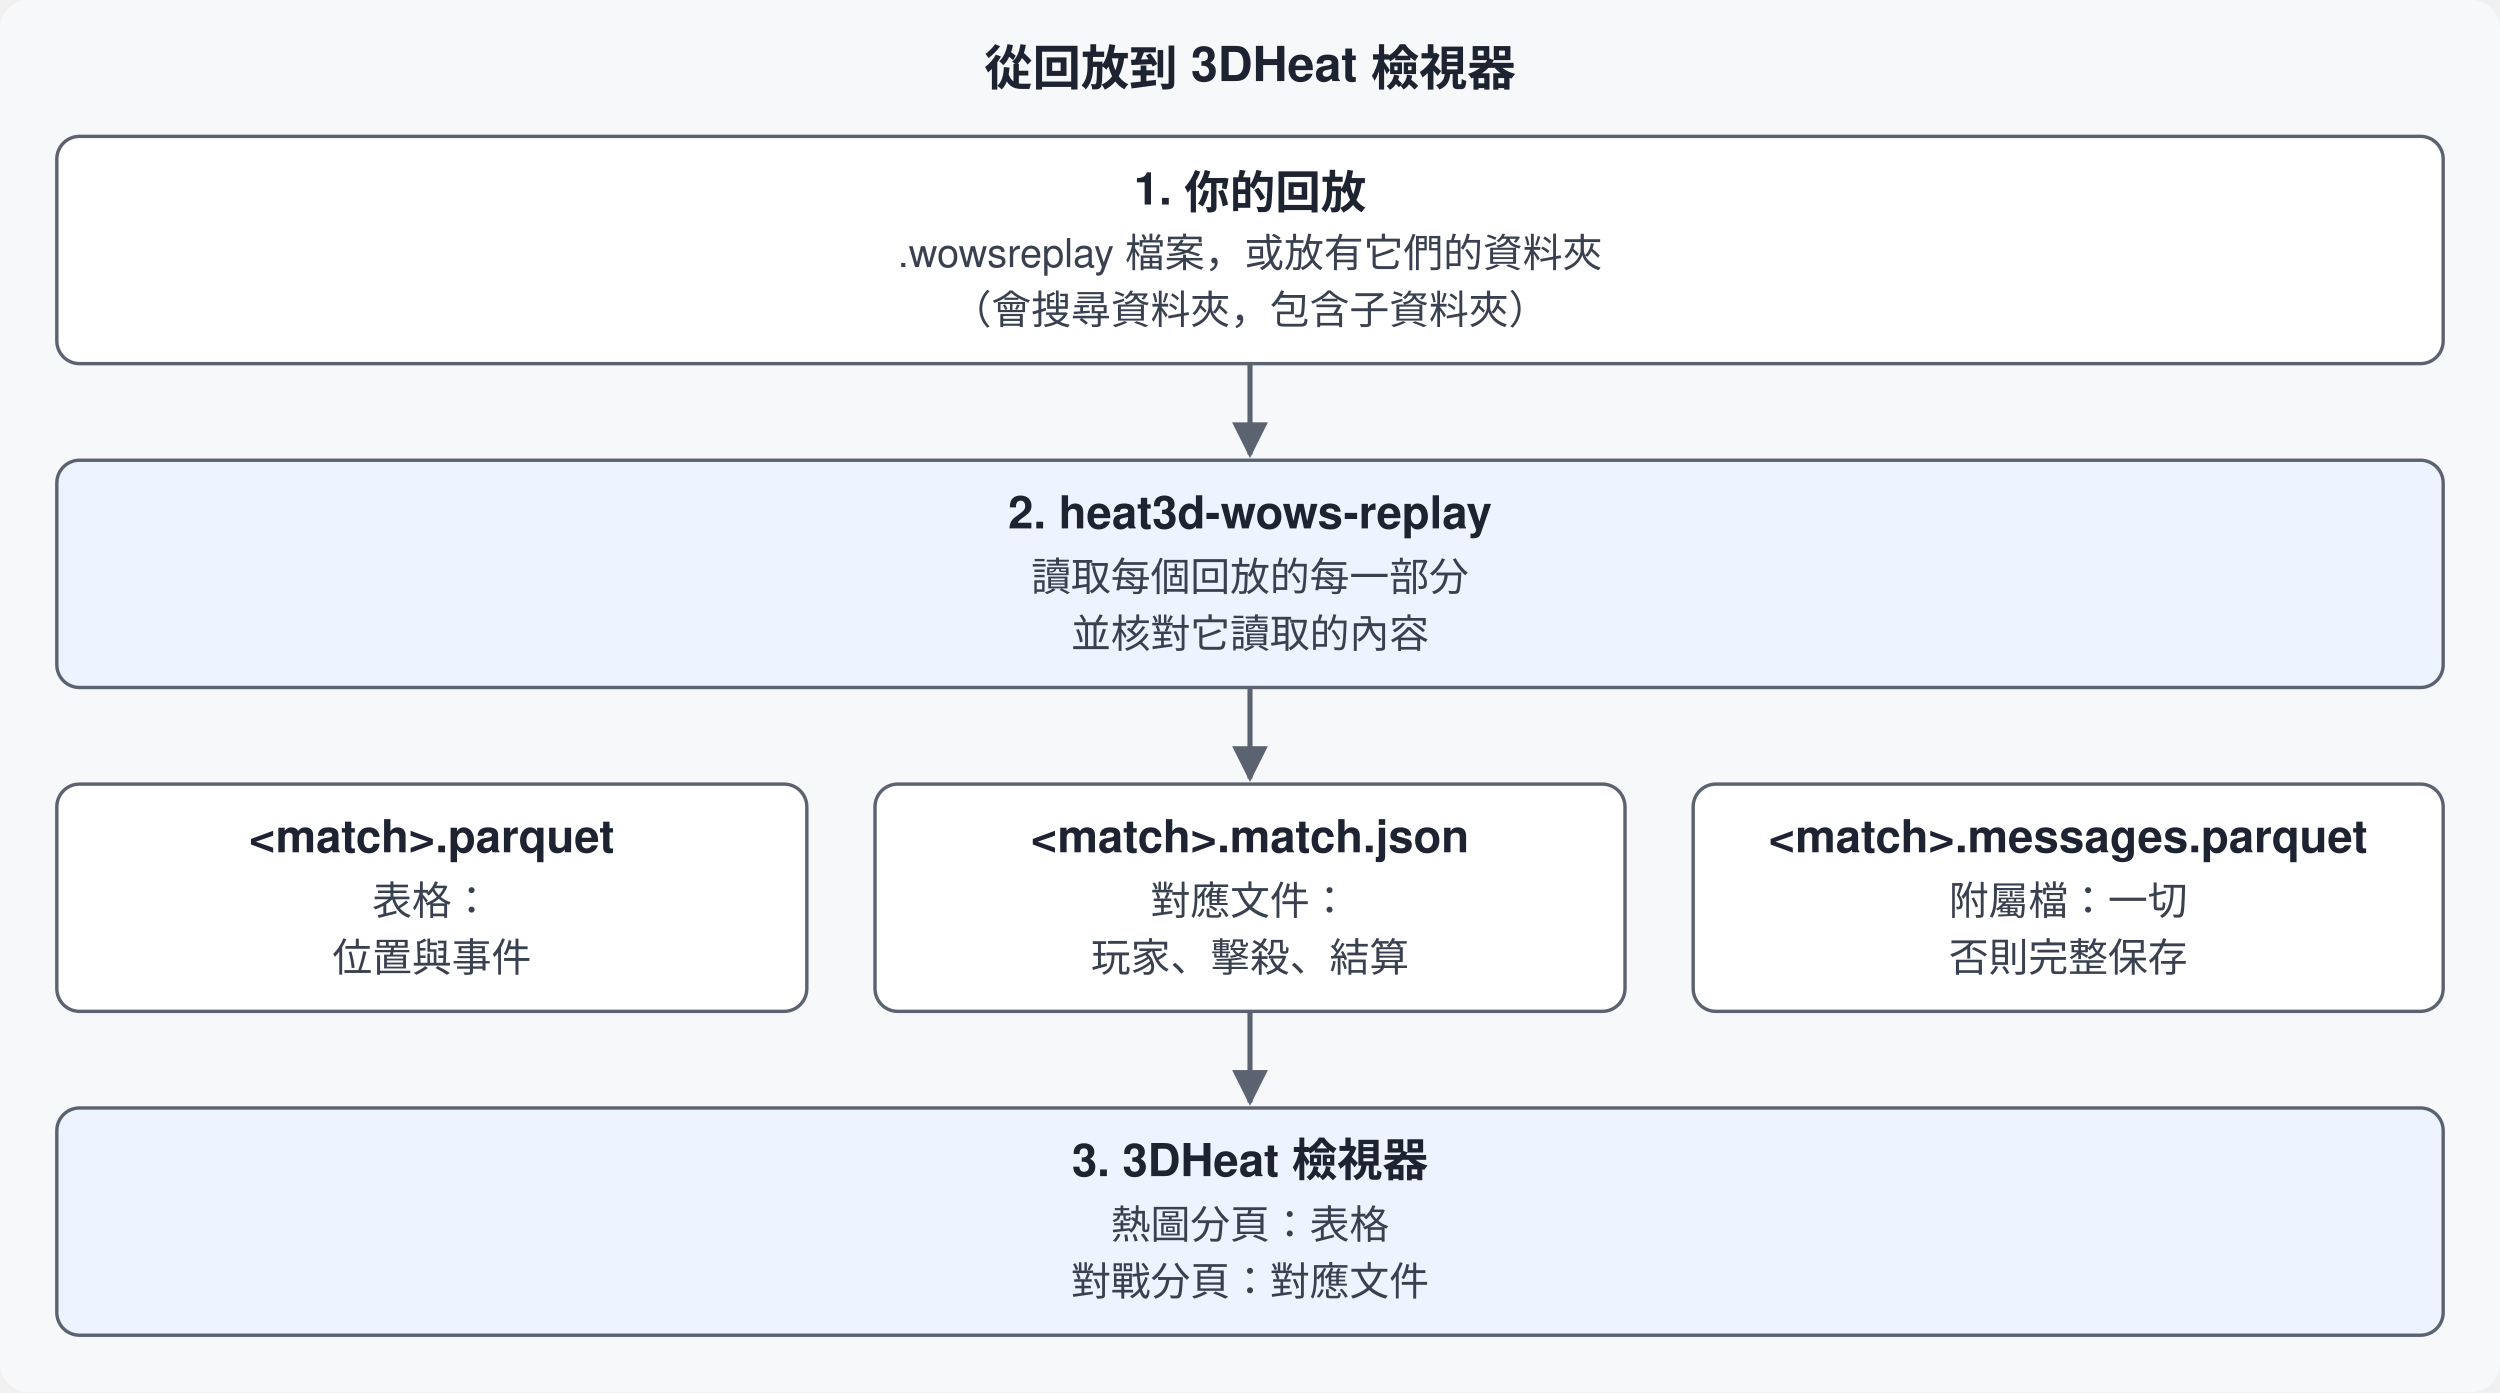
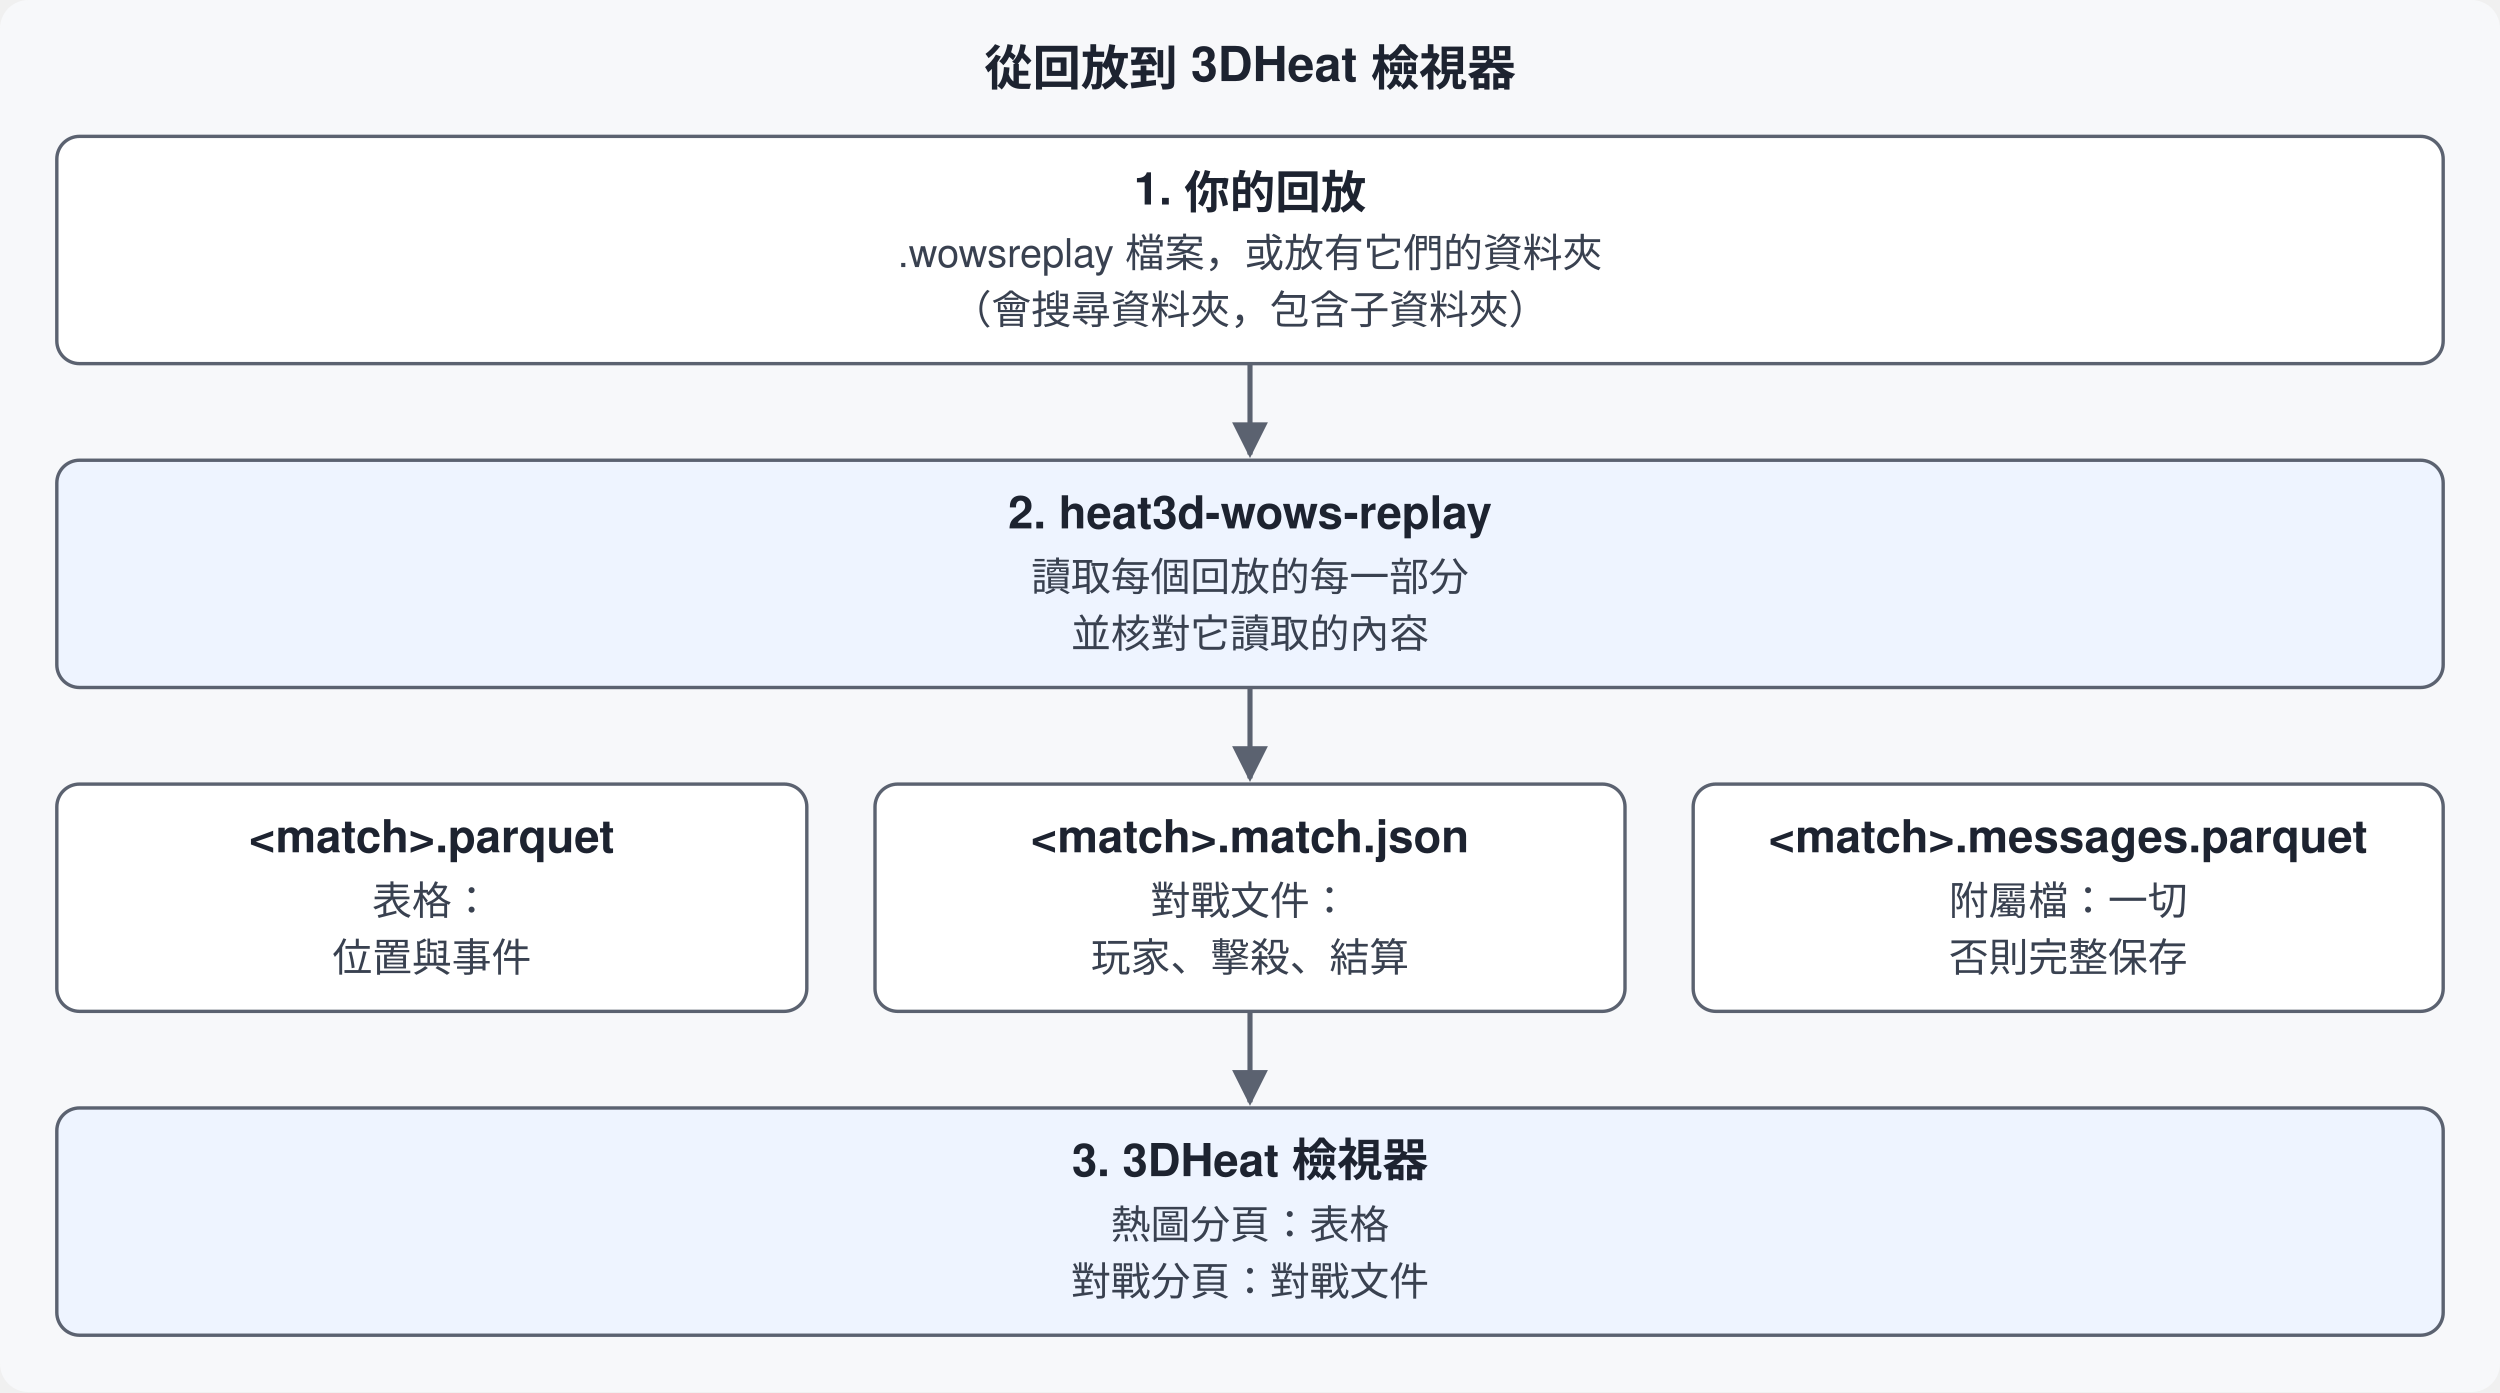
<svg xmlns="http://www.w3.org/2000/svg" width="880" height="490" viewBox="0 0 880 490" role="img" aria-label="From a replay to the 3DHeat viewer">
  <defs>
    <marker id="a" viewBox="0 0 10 10" refX="9" refY="5" markerWidth="7" markerHeight="7" orient="auto">
      <path d="M0,0 L10,5 L0,10 z" fill="#5b6270" />
    </marker>
  </defs>
  <rect width="880" height="490" rx="10" fill="#f7f8fa" />
  <text x="440" y="30" font-family="Segoe UI,Helvetica,Arial,sans-serif" font-size="17" font-weight="600" text-anchor="middle" fill="#1d2330">從回放到 3DHeat 檢視器</text>
  <rect x="20" y="48" width="840" height="80" rx="8" fill="#ffffff" stroke="#5b6270" stroke-width="1.2" />
  <text x="440" y="72" font-family="Segoe UI,Helvetica,Arial,sans-serif" font-size="16" font-weight="600" text-anchor="middle" fill="#1d2330">1. 你的回放</text>
  <text x="440" y="94" font-family="Segoe UI,Helvetica,Arial,sans-serif" font-size="14" text-anchor="middle" fill="#394150">.wowsreplay 檔案，或放有它們的資料夾</text>
  <text x="440" y="114" font-family="Segoe UI,Helvetica,Arial,sans-serif" font-size="14" text-anchor="middle" fill="#394150">（會搜尋資料夾，包含子資料夾）</text>
  <line x1="440" y1="128" x2="440" y2="160" stroke="#5b6270" stroke-width="1.8" marker-end="url(#a)" />
  <rect x="20" y="162" width="840" height="80" rx="8" fill="#eef4ff" stroke="#5b6270" stroke-width="1.2" />
  <text x="440" y="186" font-family="Segoe UI,Helvetica,Arial,sans-serif" font-size="16" font-weight="600" text-anchor="middle" fill="#1d2330">2. heat3d-wows-replay</text>
  <text x="440" y="208" font-family="Segoe UI,Helvetica,Arial,sans-serif" font-size="14" text-anchor="middle" fill="#394150">讀取每個回放的每一部分</text>
  <text x="440" y="228" font-family="Segoe UI,Helvetica,Arial,sans-serif" font-size="14" text-anchor="middle" fill="#394150">並核對它讀取的內容</text>
  <line x1="440" y1="242" x2="440" y2="274" stroke="#5b6270" stroke-width="1.8" marker-end="url(#a)" />
  <rect x="20" y="276" width="264" height="80" rx="8" fill="#ffffff" stroke="#5b6270" stroke-width="1.2" />
  <text x="152" y="300" font-family="Segoe UI,Helvetica,Arial,sans-serif" font-size="16" font-weight="600" text-anchor="middle" fill="#1d2330">&lt;match&gt;.parquet</text>
  <text x="152" y="322" font-family="Segoe UI,Helvetica,Arial,sans-serif" font-size="14" text-anchor="middle" fill="#394150">表格：</text>
  <text x="152" y="342" font-family="Segoe UI,Helvetica,Arial,sans-serif" font-size="14" text-anchor="middle" fill="#394150">位置與事件</text>
  <rect x="308" y="276" width="264" height="80" rx="8" fill="#ffffff" stroke="#5b6270" stroke-width="1.2" />
  <text x="440" y="300" font-family="Segoe UI,Helvetica,Arial,sans-serif" font-size="16" font-weight="600" text-anchor="middle" fill="#1d2330">&lt;match&gt;.match.json</text>
-   <text x="440" y="322" font-family="Segoe UI,Helvetica,Arial,sans-serif" font-size="14" text-anchor="middle" fill="#394150">對應文件：</text>
+   <text x="440" y="322" font-family="Segoe UI,Helvetica,Arial,sans-serif" font-size="14" text-anchor="middle" fill="#394150">對戰文件：</text>
  <text x="440" y="342" font-family="Segoe UI,Helvetica,Arial,sans-serif" font-size="14" text-anchor="middle" fill="#394150">玩家、擊殺、結算</text>
  <rect x="596" y="276" width="264" height="80" rx="8" fill="#ffffff" stroke="#5b6270" stroke-width="1.2" />
  <text x="728" y="300" font-family="Segoe UI,Helvetica,Arial,sans-serif" font-size="16" font-weight="600" text-anchor="middle" fill="#1d2330">&lt;match&gt;.messages.parquet</text>
  <text x="728" y="322" font-family="Segoe UI,Helvetica,Arial,sans-serif" font-size="14" text-anchor="middle" fill="#394150">附屬檔：一切</text>
  <text x="728" y="342" font-family="Segoe UI,Helvetica,Arial,sans-serif" font-size="14" text-anchor="middle" fill="#394150">否則完整保存</text>
  <line x1="440" y1="356" x2="440" y2="388" stroke="#5b6270" stroke-width="1.8" marker-end="url(#a)" />
  <rect x="20" y="390" width="840" height="80" rx="8" fill="#eef4ff" stroke="#5b6270" stroke-width="1.2" />
  <text x="440" y="414" font-family="Segoe UI,Helvetica,Arial,sans-serif" font-size="16" font-weight="600" text-anchor="middle" fill="#1d2330">3. 3DHeat 檢視器</text>
  <text x="440" y="436" font-family="Segoe UI,Helvetica,Arial,sans-serif" font-size="14" text-anchor="middle" fill="#394150">熱圖分頁：表格</text>
-   <text x="440" y="456" font-family="Segoe UI,Helvetica,Arial,sans-serif" font-size="14" text-anchor="middle" fill="#394150">對戰分頁：對應文件</text>
+   <text x="440" y="456" font-family="Segoe UI,Helvetica,Arial,sans-serif" font-size="14" text-anchor="middle" fill="#394150">對戰分頁：對戰文件</text>
</svg>
